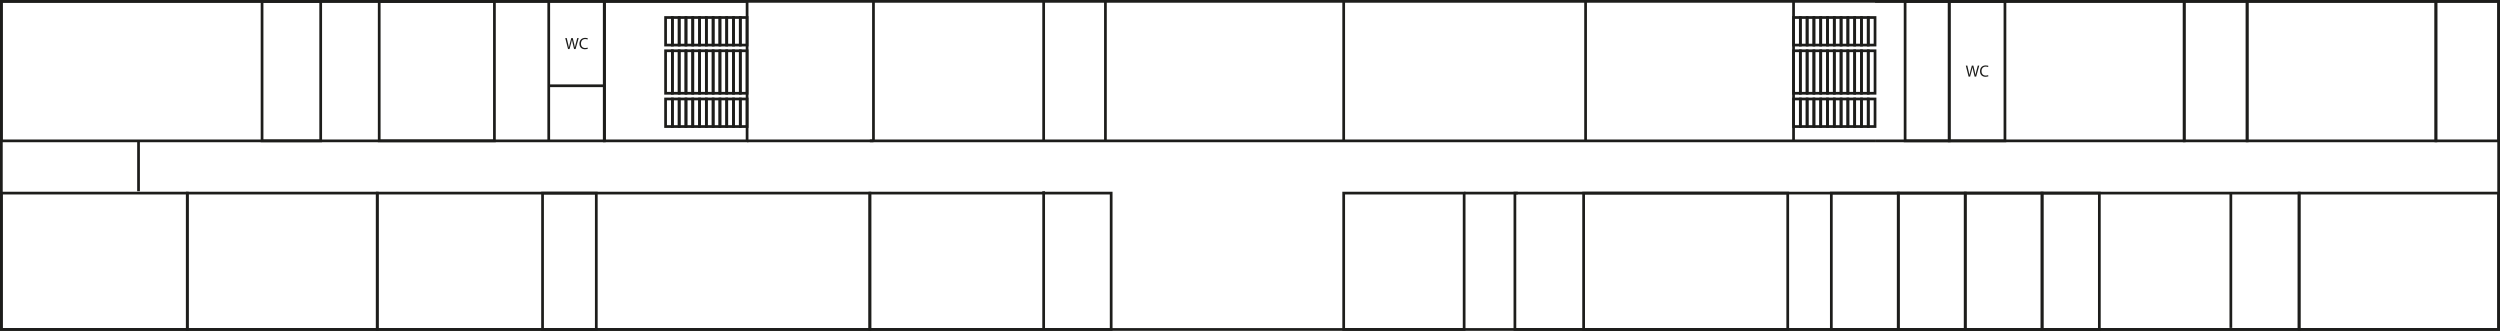
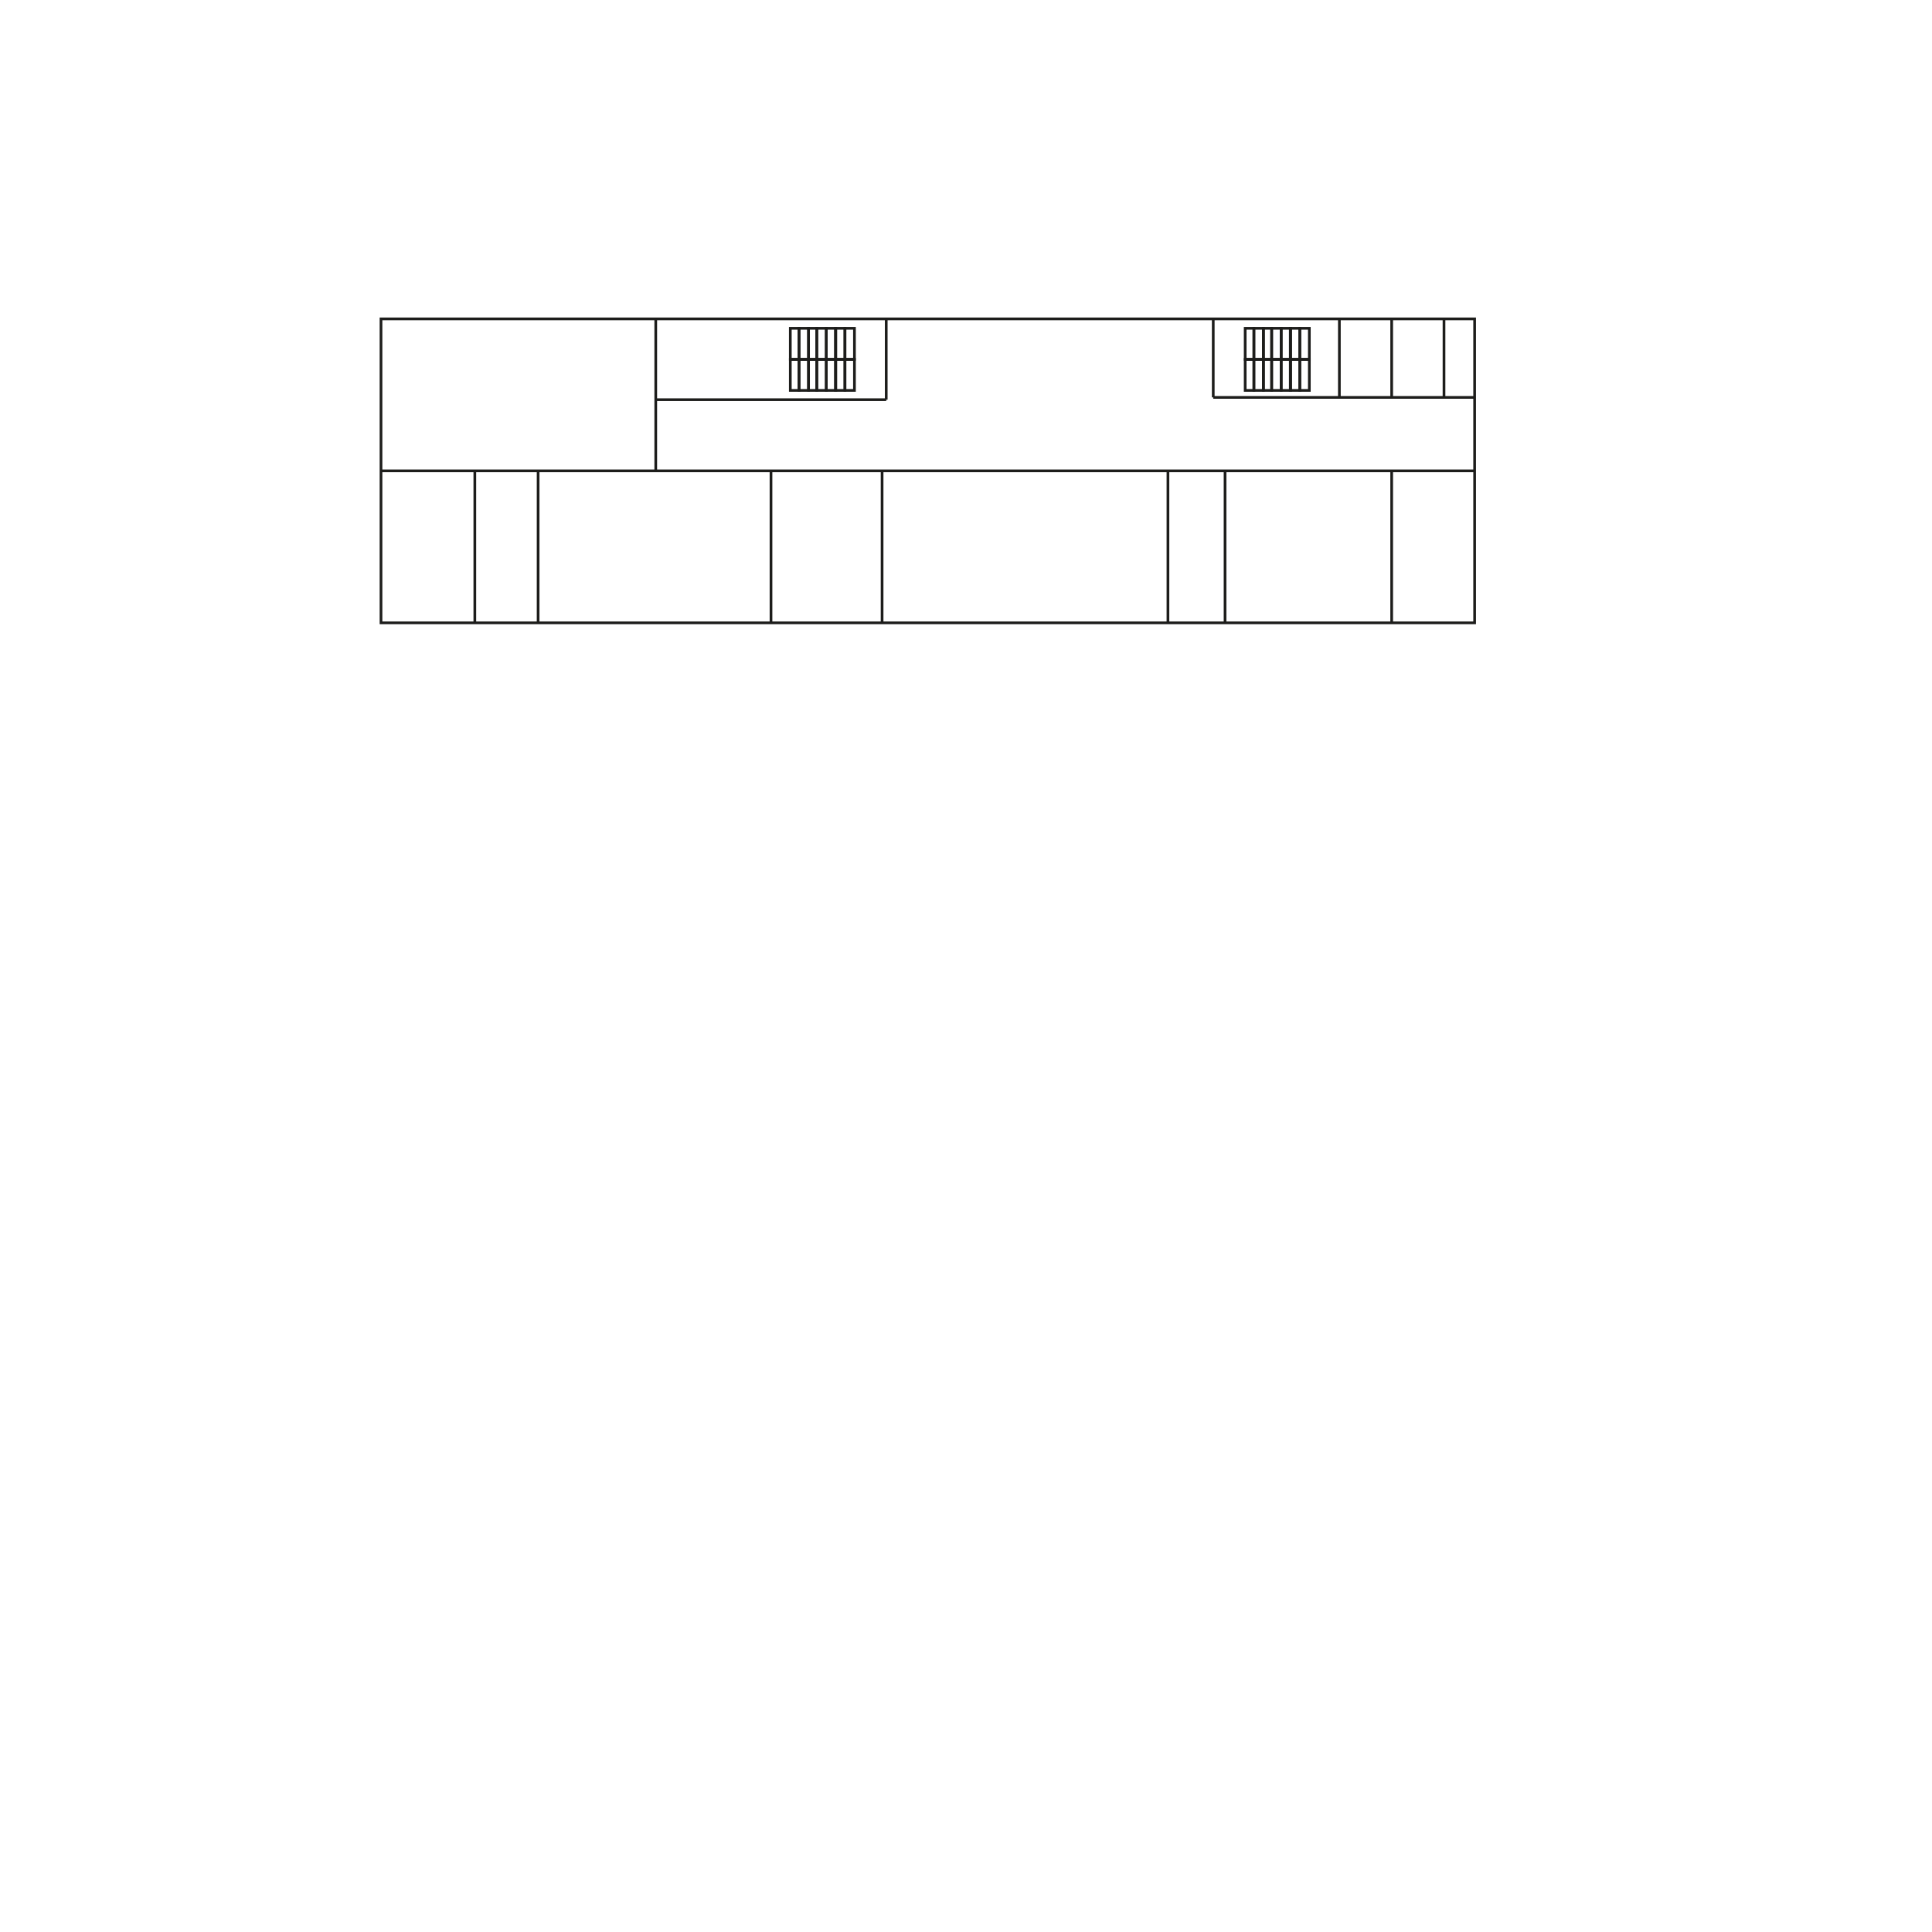
- <svg xmlns="http://www.w3.org/2000/svg" id="_Слой_2" data-name="Слой 2" viewBox="0 0 1832.64 242.51">
-   <defs>
-     <style>
-       .cls-1 {
-         fill: #1d1d1b;
+ <svg xmlns="http://www.w3.org/2000/svg" id="_Слой_2" data-name="Слой 2" viewBox="0 0 1434 1434" version="1.1">
+   <defs id="defs1">
+     <style id="style1">
+       .cls-1, .cls-2 {
+         fill: none;
      }

      .cls-2 {
-         fill: none;
        stroke: #1d1d1b;
        stroke-miterlimit: 10;
        stroke-width: 2px;
      }
    </style>
  </defs>
  <g id="_Слой_2-2" data-name="Слой 2">
-     <g>
-       <g>
-         <rect class="cls-2" x="1" y="1" width="1830.64" height="240.51" />
-         <g>
-           <rect class="cls-2" x="542.68" y="12.83" width="4.98" height="20.21" />
-           <rect class="cls-2" x="537.7" y="12.83" width="4.98" height="20.21" />
-           <rect class="cls-2" x="532.72" y="12.83" width="4.98" height="20.21" />
-           <rect class="cls-2" x="527.74" y="12.83" width="4.98" height="20.21" />
-           <rect class="cls-2" x="522.77" y="12.83" width="4.98" height="20.21" />
-           <rect class="cls-2" x="517.79" y="12.83" width="4.98" height="20.21" />
-         </g>
-         <g>
-           <rect class="cls-2" x="512.81" y="12.83" width="4.98" height="20.21" />
-           <rect class="cls-2" x="507.83" y="12.83" width="4.98" height="20.21" />
-           <rect class="cls-2" x="502.85" y="12.83" width="4.98" height="20.21" />
-           <rect class="cls-2" x="497.87" y="12.83" width="4.98" height="20.21" />
-           <rect class="cls-2" x="492.89" y="12.83" width="4.98" height="20.21" />
-           <rect class="cls-2" x="487.91" y="12.83" width="4.98" height="20.21" />
-         </g>
-         <g>
-           <rect class="cls-2" x="542.68" y="72.55" width="4.98" height="20.21" />
-           <rect class="cls-2" x="537.7" y="72.55" width="4.98" height="20.21" />
-           <rect class="cls-2" x="532.72" y="72.55" width="4.98" height="20.21" />
-           <rect class="cls-2" x="527.74" y="72.55" width="4.98" height="20.21" />
-           <rect class="cls-2" x="522.77" y="72.55" width="4.98" height="20.21" />
-           <rect class="cls-2" x="517.79" y="72.55" width="4.98" height="20.21" />
-         </g>
-         <g>
-           <rect class="cls-2" x="512.81" y="72.55" width="4.98" height="20.21" />
-           <rect class="cls-2" x="507.83" y="72.55" width="4.98" height="20.21" />
-           <rect class="cls-2" x="502.85" y="72.55" width="4.98" height="20.21" />
-           <rect class="cls-2" x="497.87" y="72.55" width="4.98" height="20.21" />
-           <rect class="cls-2" x="492.89" y="72.55" width="4.98" height="20.21" />
-           <rect class="cls-2" x="487.91" y="72.55" width="4.98" height="20.21" />
-         </g>
-         <g>
-           <rect class="cls-2" x="542.68" y="37.22" width="4.98" height="31.15" />
-           <rect class="cls-2" x="537.7" y="37.22" width="4.98" height="31.15" />
-           <rect class="cls-2" x="532.72" y="37.22" width="4.98" height="31.15" />
-           <rect class="cls-2" x="527.74" y="37.22" width="4.98" height="31.15" />
-           <rect class="cls-2" x="522.77" y="37.22" width="4.98" height="31.15" />
-           <rect class="cls-2" x="517.79" y="37.22" width="4.98" height="31.15" />
-         </g>
-         <g>
-           <rect class="cls-2" x="512.81" y="37.22" width="4.98" height="31.15" />
-           <rect class="cls-2" x="507.83" y="37.22" width="4.98" height="31.15" />
-           <rect class="cls-2" x="502.85" y="37.22" width="4.98" height="31.15" />
-           <rect class="cls-2" x="497.87" y="37.22" width="4.98" height="31.15" />
-           <rect class="cls-2" x="492.89" y="37.22" width="4.98" height="31.15" />
-           <rect class="cls-2" x="487.91" y="37.22" width="4.98" height="31.15" />
-         </g>
-         <g>
-           <rect class="cls-2" x="1369.53" y="12.83" width="4.98" height="20.21" />
-           <rect class="cls-2" x="1364.55" y="12.83" width="4.98" height="20.21" />
-           <rect class="cls-2" x="1359.57" y="12.83" width="4.98" height="20.21" />
-           <rect class="cls-2" x="1354.6" y="12.83" width="4.98" height="20.21" />
-           <rect class="cls-2" x="1349.62" y="12.83" width="4.98" height="20.21" />
-           <rect class="cls-2" x="1344.64" y="12.83" width="4.98" height="20.21" />
-         </g>
-         <g>
-           <rect class="cls-2" x="1339.66" y="12.83" width="4.98" height="20.21" />
-           <rect class="cls-2" x="1334.68" y="12.83" width="4.98" height="20.21" />
-           <rect class="cls-2" x="1329.7" y="12.83" width="4.98" height="20.21" />
-           <rect class="cls-2" x="1324.72" y="12.83" width="4.98" height="20.21" />
-           <rect class="cls-2" x="1319.74" y="12.83" width="4.98" height="20.21" />
-           <rect class="cls-2" x="1314.77" y="12.83" width="4.98" height="20.21" />
-         </g>
-         <g>
-           <rect class="cls-2" x="1369.53" y="72.55" width="4.98" height="20.21" />
-           <rect class="cls-2" x="1364.55" y="72.55" width="4.98" height="20.21" />
-           <rect class="cls-2" x="1359.57" y="72.55" width="4.98" height="20.21" />
-           <rect class="cls-2" x="1354.6" y="72.55" width="4.98" height="20.21" />
-           <rect class="cls-2" x="1349.62" y="72.55" width="4.98" height="20.21" />
-           <rect class="cls-2" x="1344.64" y="72.55" width="4.98" height="20.21" />
-         </g>
-         <g>
-           <rect class="cls-2" x="1339.66" y="72.55" width="4.98" height="20.21" />
-           <rect class="cls-2" x="1334.68" y="72.55" width="4.98" height="20.21" />
-           <rect class="cls-2" x="1329.7" y="72.55" width="4.98" height="20.21" />
-           <rect class="cls-2" x="1324.72" y="72.55" width="4.98" height="20.21" />
-           <rect class="cls-2" x="1319.74" y="72.55" width="4.98" height="20.21" />
-           <rect class="cls-2" x="1314.77" y="72.55" width="4.98" height="20.21" />
-         </g>
-         <g>
-           <rect class="cls-2" x="1369.53" y="37.22" width="4.98" height="31.15" />
-           <rect class="cls-2" x="1364.55" y="37.22" width="4.98" height="31.15" />
-           <rect class="cls-2" x="1359.57" y="37.22" width="4.98" height="31.15" />
-           <rect class="cls-2" x="1354.6" y="37.22" width="4.98" height="31.15" />
-           <rect class="cls-2" x="1349.62" y="37.22" width="4.98" height="31.15" />
-           <rect class="cls-2" x="1344.64" y="37.22" width="4.98" height="31.15" />
-         </g>
-         <g>
-           <rect class="cls-2" x="1339.66" y="37.22" width="4.98" height="31.15" />
-           <rect class="cls-2" x="1334.68" y="37.22" width="4.98" height="31.15" />
-           <rect class="cls-2" x="1329.7" y="37.22" width="4.98" height="31.15" />
-           <rect class="cls-2" x="1324.72" y="37.22" width="4.98" height="31.15" />
-           <rect class="cls-2" x="1319.74" y="37.22" width="4.98" height="31.15" />
-           <rect class="cls-2" x="1314.77" y="37.22" width="4.98" height="31.15" />
-         </g>
-         <rect class="cls-2" x="1" y="1" width="442" height="102.26" />
-         <rect class="cls-2" x="1" y="141.55" width="136.3" height="99.96" />
-         <rect class="cls-2" x="276.55" y="141.55" width="160.57" height="99.96" />
-         <rect class="cls-2" x="137.3" y="141.55" width="139.26" height="99.96" />
-         <rect class="cls-2" x="397.72" y="141.55" width="239.94" height="99.96" />
-         <rect class="cls-2" x="637.66" y="141.55" width="176.89" height="99.96" />
-         <rect class="cls-2" x="1110.51" y="141.55" width="574.87" height="99.96" />
-         <rect class="cls-2" x="985" y="141.55" width="88.3" height="99.96" transform="translate(2058.3 383.06) rotate(180)" />
-         <rect class="cls-2" x="1685.38" y="141.55" width="146.26" height="99.96" />
-         <rect class="cls-2" x="1496.96" y="141.55" width="41.98" height="99.96" />
-         <rect class="cls-2" x="1440.64" y="141.55" width="56.32" height="99.96" />
-         <rect class="cls-2" x="1391.49" y="141.55" width="49.15" height="99.96" />
-         <rect class="cls-2" x="1342.47" y="141.55" width="49.15" height="99.96" />
-         <rect class="cls-2" x="1160.89" y="141.55" width="149.62" height="99.96" />
-         <polyline class="cls-2" points="1374.51 1 1601.15 1 1601.15 103.26 1374.51 103.26" />
-         <rect class="cls-2" x="1601.15" y="1" width="46.13" height="102.26" />
-         <rect class="cls-2" x="1785.66" y="1" width="45.98" height="102.26" />
-         <rect class="cls-2" x="1647.28" y="1" width="138.38" height="102.26" />
-         <rect class="cls-2" x="1428.89" y="1" width="40.85" height="102.26" />
-         <rect class="cls-2" x="1396.55" y="1" width="32.34" height="102.26" />
-         <rect class="cls-2" x="443" y="1" width="104.66" height="102.26" />
-         <line class="cls-2" x1="1314.77" y1="103.26" x2="1314.77" y2="1" />
-         <line class="cls-2" x1="637.66" y1="103.26" x2="1374.51" y2="103.26" />
-         <line class="cls-2" x1="547.66" y1="103.26" x2="640.3" y2="103.26" />
-         <line class="cls-2" x1="640.3" y1="103.26" x2="640.3" y2="1" />
-         <line class="cls-2" x1="765.06" y1="103.26" x2="765.06" y2="1" />
-         <line class="cls-2" x1="810.34" y1="103.26" x2="810.34" y2="1" />
-         <line class="cls-2" x1="985" y1="103.26" x2="985" y2="1" />
-         <line class="cls-2" x1="1162.32" y1="103.26" x2="1162.32" y2="1.3" />
-         <line class="cls-2" x1="1073.3" y1="141.55" x2="1112.64" y2="141.55" />
-         <line class="cls-2" x1="765.06" y1="241.51" x2="765.06" y2="140.19" />
-         <line class="cls-2" x1="443" y1="103.26" x2="443" y2="1" />
-         <line class="cls-2" x1="402.26" y1="103.26" x2="402.26" y2="1" />
-         <line class="cls-2" x1="443" y1="62.87" x2="402.26" y2="62.87" />
-         <rect class="cls-2" x="277.98" y="1" width="84.46" height="102.26" />
-         <rect class="cls-2" x="192.1" y="1" width="42.99" height="102.26" />
-         <line class="cls-2" x1="1635.34" y1="141.55" x2="1635.34" y2="240.38" />
-         <line class="cls-2" x1="101.55" y1="140.19" x2="101.55" y2="103.26" />
+     <g id="g44">
+       <rect class="cls-2" x="282.79" y="236.68" width="811.74" height="225.62" id="rect1" />
+       <g id="g8">
+         <rect class="cls-2" x="613.31" y="266.72" width="7.07" height="23.05" id="rect2" />
+         <rect class="cls-2" x="606.24" y="266.72" width="7.07" height="23.05" id="rect3" />
+         <rect class="cls-2" x="627.14" y="266.72" width="7.07" height="23.05" id="rect4" />
+         <rect class="cls-2" x="620.08" y="266.72" width="7.07" height="23.05" id="rect5" />
+         <rect class="cls-2" x="600.13" y="266.72" width="6.11" height="23.05" id="rect6" />
+         <rect class="cls-2" x="593.07" y="266.72" width="7.07" height="23.05" id="rect7" />
+         <rect class="cls-2" x="586.6" y="266.72" width="6.47" height="23.05" id="rect8" />
      </g>
-       <g>
-         <path class="cls-1" d="M1443.1,56.18l-2.05-8.08h1.1l.96,4.09c.24,1.01.46,2.02.6,2.79h.02c.13-.8.38-1.76.66-2.81l1.08-4.08h1.09l.98,4.1c.23.96.44,1.92.56,2.77h.02c.17-.89.4-1.79.65-2.79l1.07-4.08h1.07l-2.29,8.08h-1.09l-1.02-4.21c-.25-1.03-.42-1.82-.53-2.64h-.02c-.14.8-.32,1.6-.62,2.64l-1.15,4.21h-1.09Z" />
-         <path class="cls-1" d="M1457.58,55.91c-.38.19-1.15.38-2.13.38-2.28,0-3.99-1.44-3.99-4.09s1.71-4.25,4.22-4.25c1.01,0,1.64.22,1.92.36l-.25.85c-.4-.19-.96-.34-1.63-.34-1.89,0-3.15,1.21-3.15,3.33,0,1.98,1.14,3.25,3.11,3.25.64,0,1.28-.13,1.7-.34l.22.83Z" />
+       <g id="g15">
+         <rect class="cls-2" x="613.31" y="243.67" width="7.07" height="23.05" id="rect9" />
+         <rect class="cls-2" x="606.24" y="243.67" width="7.07" height="23.05" id="rect10" />
+         <rect class="cls-2" x="627.14" y="243.67" width="7.07" height="23.05" id="rect11" />
+         <rect class="cls-2" x="620.08" y="243.67" width="7.07" height="23.05" id="rect12" />
+         <rect class="cls-2" x="600.13" y="243.67" width="6.11" height="23.05" id="rect13" />
+         <rect class="cls-2" x="593.07" y="243.67" width="7.07" height="23.05" id="rect14" />
+         <rect class="cls-2" x="586.6" y="243.67" width="6.47" height="23.05" id="rect15" />
      </g>
-       <g>
-         <path class="cls-1" d="M416.41,35.98l-2.05-8.08h1.1l.96,4.09c.24,1.01.46,2.02.6,2.79h.02c.13-.8.38-1.76.66-2.81l1.08-4.08h1.09l.98,4.1c.23.96.44,1.92.56,2.77h.02c.17-.89.4-1.79.65-2.79l1.07-4.08h1.07l-2.29,8.08h-1.09l-1.02-4.21c-.25-1.03-.42-1.82-.53-2.64h-.02c-.14.8-.32,1.6-.62,2.64l-1.15,4.21h-1.09Z" />
-         <path class="cls-1" d="M430.89,35.72c-.38.19-1.15.38-2.13.38-2.28,0-3.99-1.44-3.99-4.09s1.71-4.25,4.22-4.25c1.01,0,1.64.22,1.92.36l-.25.85c-.4-.19-.96-.34-1.63-.34-1.89,0-3.15,1.21-3.15,3.33,0,1.98,1.14,3.25,3.11,3.25.64,0,1.28-.13,1.7-.34l.22.83Z" />
+       <g id="g22">
+         <rect class="cls-2" x="950.93" y="266.72" width="7.07" height="23.05" id="rect16" />
+         <rect class="cls-2" x="943.87" y="266.72" width="7.07" height="23.05" id="rect17" />
+         <rect class="cls-2" x="964.77" y="266.72" width="7.07" height="23.05" id="rect18" />
+         <rect class="cls-2" x="957.7" y="266.72" width="7.07" height="23.05" id="rect19" />
+         <rect class="cls-2" x="937.75" y="266.72" width="6.11" height="23.05" id="rect20" />
+         <rect class="cls-2" x="930.69" y="266.72" width="7.07" height="23.05" id="rect21" />
+         <rect class="cls-2" x="924.22" y="266.72" width="6.47" height="23.05" id="rect22" />
      </g>
+       <g id="g29">
+         <rect class="cls-2" x="950.93" y="243.67" width="7.07" height="23.05" id="rect23" />
+         <rect class="cls-2" x="943.87" y="243.67" width="7.07" height="23.05" id="rect24" />
+         <rect class="cls-2" x="964.77" y="243.67" width="7.07" height="23.05" id="rect25" />
+         <rect class="cls-2" x="957.7" y="243.67" width="7.07" height="23.05" id="rect26" />
+         <rect class="cls-2" x="937.75" y="243.67" width="6.11" height="23.05" id="rect27" />
+         <rect class="cls-2" x="930.69" y="243.67" width="7.07" height="23.05" id="rect28" />
+         <rect class="cls-2" x="924.22" y="243.67" width="6.47" height="23.05" id="rect29" />
+       </g>
+       <line class="cls-2" x1="282.79" y1="349.49" x2="1094.53" y2="349.49" id="line29" />
+       <line class="cls-2" x1="486.72" y1="349.49" x2="486.72" y2="236.68" id="line30" />
+       <line class="cls-2" x1="657.79" y1="296.66" x2="486.72" y2="296.66" id="line31" />
+       <line class="cls-2" x1="657.79" y1="236.68" x2="657.79" y2="296.66" id="line32" />
+       <line class="cls-2" x1="352.43" y1="462.3" x2="352.43" y2="349.49" id="line33" />
+       <line class="cls-2" x1="399.41" y1="462.3" x2="399.41" y2="349.49" id="line34" />
+       <line class="cls-2" x1="572.26" y1="462.711" x2="572.26" y2="349.49" id="line35" />
+       <line class="cls-2" x1="654.72" y1="462.3" x2="654.72" y2="349.49" id="line36" />
+       <line class="cls-2" x1="1032.95" y1="462.3" x2="1032.95" y2="349.49" id="line37" />
+       <line class="cls-2" x1="909.28" y1="462.3" x2="909.28" y2="349.49" id="line38" />
+       <line class="cls-2" x1="866.89" y1="462.3" x2="866.89" y2="349.49" id="line39" />
+       <line class="cls-2" x1="1094.53" y1="294.96" x2="900.51" y2="294.96" id="line40" />
+       <line class="cls-2" x1="900.51" y1="236.68" x2="900.51" y2="294.96" id="line41" />
+       <line class="cls-2" x1="994.13" y1="236.68" x2="994.13" y2="294.96" id="line42" />
+       <line class="cls-2" x1="1032.95" y1="236.68" x2="1032.95" y2="294.96" id="line43" />
+       <line class="cls-2" x1="1071.79" y1="236.68" x2="1071.79" y2="294.96" id="line44" />
    </g>
+     <rect class="cls-1" width="1434" height="1434" id="rect44" />
  </g>
</svg>
